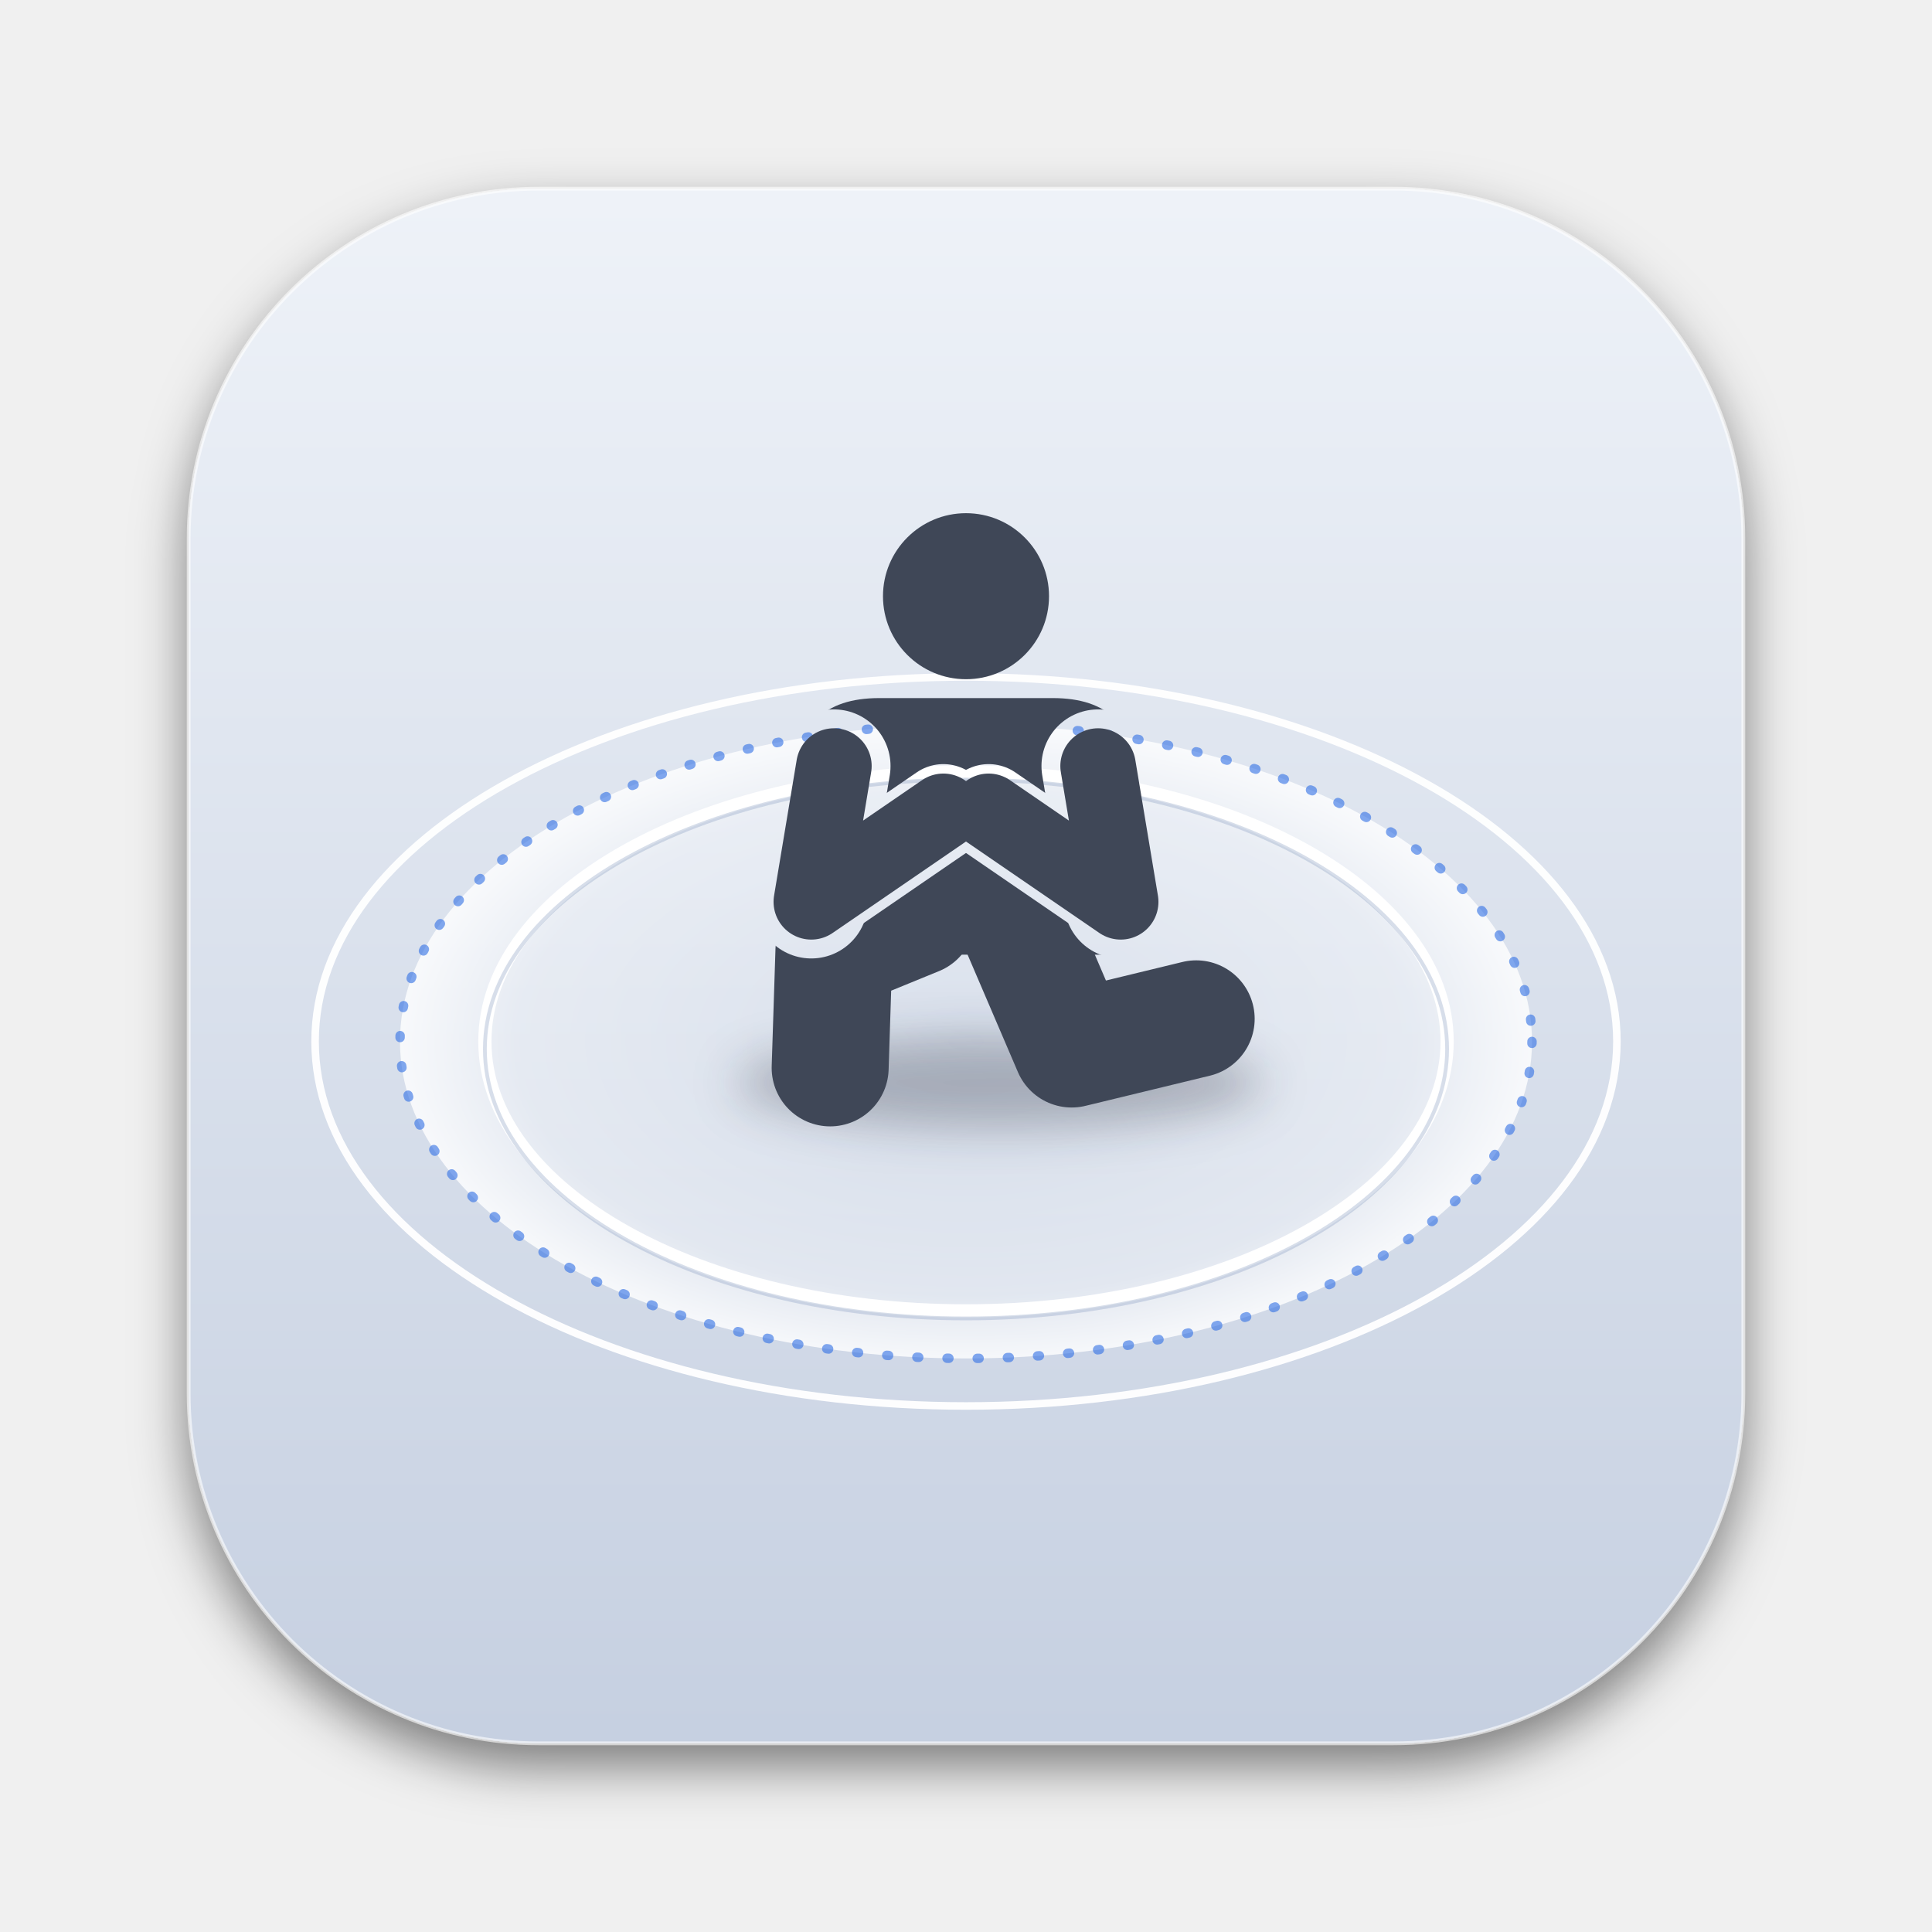
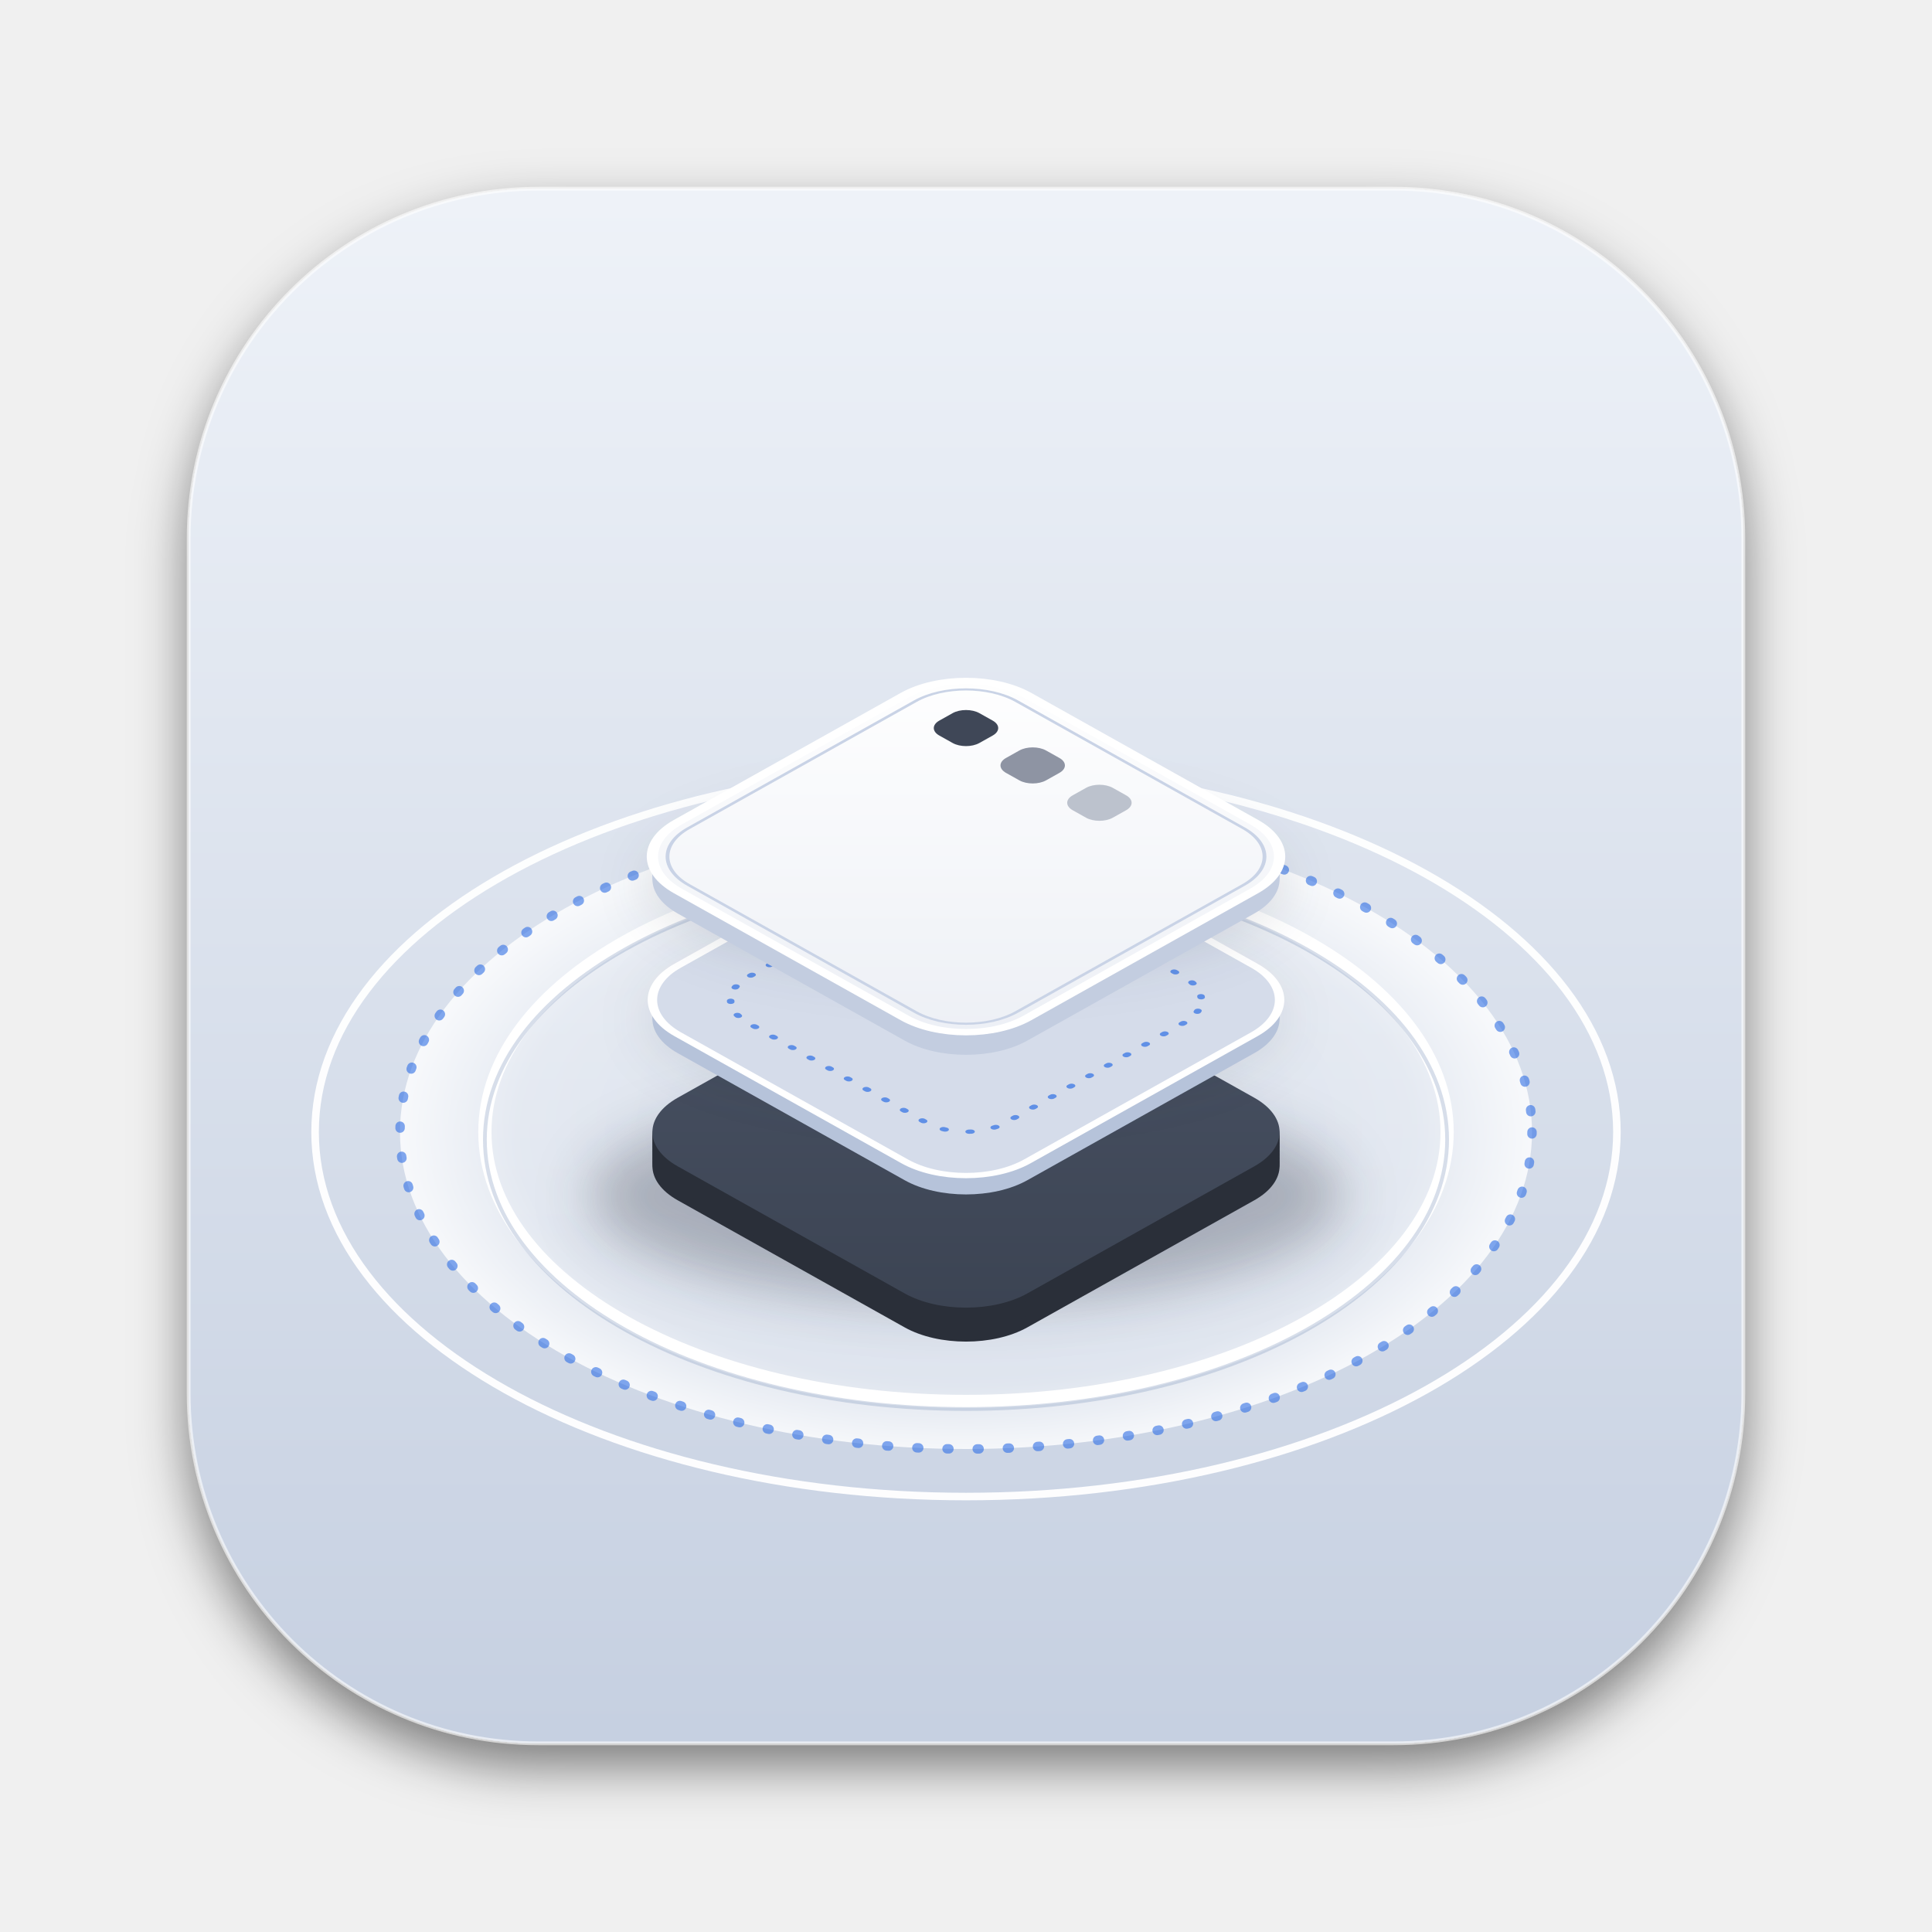
<svg xmlns="http://www.w3.org/2000/svg" viewBox="0 0 1024 1024" width="1024" height="1024">
  <defs>
    <linearGradient id="tileBg" x1="0" y1="0" x2="0" y2="1">
      <stop offset="0" stop-color="#eef2f8" />
      <stop offset="1" stop-color="#c6d0e1" />
    </linearGradient>
    <radialGradient id="field" cx="0.5" cy="0.5" r="0.5">
-       <stop offset="0" stop-color="#ffffff" stop-opacity="0.0" />
+       <stop offset="0" stop-color="#ffffff" stop-opacity="0" />
      <stop offset="0.8" stop-color="#ffffff" stop-opacity="0.35" />
      <stop offset="1" stop-color="#ffffff" stop-opacity="0.8" />
    </radialGradient>
+     <linearGradient id="slate" x1="0" y1="0" x2="1" y2="1">
+       <stop offset="0" stop-color="#4a5365" />
+       <stop offset="1" stop-color="#3b4352" />
+     </linearGradient>
+     <linearGradient id="paper" x1="0" y1="0" x2="1" y2="1">
+       <stop offset="0" stop-color="#ffffff" />
+       <stop offset="1" stop-color="#eceff5" />
+     </linearGradient>
    <filter id="iconShadow" x="-20%" y="-20%" width="140%" height="150%">
      <feDropShadow dx="0" dy="12" stdDeviation="14" flood-color="#000" flood-opacity="0.5" />
    </filter>
    <filter id="blur" x="-50%" y="-50%" width="200%" height="200%">
-       <feGaussianBlur stdDeviation="12" />
+       <feGaussianBlur stdDeviation="14" />
    </filter>
    <clipPath id="bodyClip">
      <path d="M285.4,100 H738.6 A185.4,185.4 0 0 1 924,285.4 V738.6 A185.4,185.4 0 0 1 738.6,924 H285.4 A185.4,185.4 0 0 1 100,738.6 V285.4 A185.4,185.4 0 0 1 285.4,100 Z" />
    </clipPath>
  </defs>
  <path d="M285.4,100 H738.6 A185.4,185.4 0 0 1 924,285.4 V738.6 A185.4,185.4 0 0 1 738.6,924 H285.4 A185.4,185.4 0 0 1 100,738.6 V285.4 A185.4,185.4 0 0 1 285.4,100 Z" fill="url(#tileBg)" filter="url(#iconShadow)" />
  <g clip-path="url(#bodyClip)">
-     <ellipse cx="512" cy="552" rx="300" ry="168.0" fill="url(#field)" />
-     <ellipse cx="512" cy="552" rx="345" ry="193.2" fill="none" stroke="#ffffff" stroke-opacity="0.95" stroke-width="4" />
-     <ellipse cx="512" cy="552" rx="300" ry="168.0" fill="none" stroke="#2f6fe4" stroke-opacity="0.6" stroke-width="5" stroke-dasharray="1 15" stroke-linecap="round" />
-     <ellipse cx="512" cy="552" rx="255" ry="142.8" fill="none" stroke="#ffffff" stroke-width="7" />
-     <ellipse cx="512" cy="552" rx="255" ry="142.8" fill="none" stroke="#8ea2c4" stroke-opacity="0.35" stroke-width="2" transform="translate(0 4)" />
-     <ellipse cx="530" cy="574" rx="140" ry="24" fill="#1b2233" opacity="0.28" filter="url(#blur)" />
-     <mask id="armGap" maskUnits="userSpaceOnUse" x="0" y="0" width="1024" height="1024">
-       <rect width="1024" height="1024" fill="#fff" />
-       <path d="M442,406 L430,478" fill="none" stroke="#000" stroke-width="60" stroke-linecap="round" />
-       <path d="M430,478 L500,430" fill="none" stroke="#000" stroke-width="50" stroke-linecap="round" />
-       <path d="M582,406 L594,478" fill="none" stroke="#000" stroke-width="60" stroke-linecap="round" />
-       <path d="M594,478 L524,430" fill="none" stroke="#000" stroke-width="50" stroke-linecap="round" />
-     </mask>
-     <g mask="url(#armGap)">
-       <path d="M466,370 H558 Q602,370 602,414 L584,506 H440 L422,414 Q422,370 466,370 Z" fill="#3f4757" />
-       <path d="M486,486 L442,504 L440,566" fill="none" stroke="#3f4757" stroke-width="62" stroke-linecap="round" stroke-linejoin="round" />
-       <path d="M538,486 L568,556 L634,540" fill="none" stroke="#3f4757" stroke-width="62" stroke-linecap="round" stroke-linejoin="round" />
+     <ellipse cx="512" cy="600" rx="300" ry="168.0" fill="url(#field)" />
+     <ellipse cx="512" cy="600" rx="345" ry="193.2" fill="none" stroke="#ffffff" stroke-opacity="0.95" stroke-width="4" />
+     <ellipse cx="512" cy="600" rx="300" ry="168.0" fill="none" stroke="#2f6fe4" stroke-opacity="0.6" stroke-width="5" stroke-dasharray="1 15" stroke-linecap="round" />
+     <ellipse cx="512" cy="600" rx="255" ry="142.8" fill="none" stroke="#ffffff" stroke-width="7" />
+     <ellipse cx="512" cy="600" rx="255" ry="142.8" fill="none" stroke="#8ea2c4" stroke-opacity="0.35" stroke-width="2" transform="translate(0 4)" />
+     <ellipse cx="512" cy="634" rx="200" ry="56" fill="#1b2233" opacity="0.28" filter="url(#blur)" />
+     <g transform="translate(512 618) scale(1 0.56) rotate(45)">
+       <rect x="-131.0" y="-131.0" width="262" height="262" rx="46" fill="#2a2f39" />
    </g>
-     <path d="M442,406 L430,478 L500,430" fill="none" stroke="#3f4757" stroke-width="40" stroke-linecap="round" stroke-linejoin="round" />
-     <path d="M582,406 L594,478 L524,430" fill="none" stroke="#3f4757" stroke-width="40" stroke-linecap="round" stroke-linejoin="round" />
-     <circle cx="512" cy="316" r="44" fill="#3f4757" />
+     <g transform="translate(512 616) scale(1 0.56) rotate(45)">
+       <rect x="-131.0" y="-131.0" width="262" height="262" rx="46" fill="#2a2f39" />
+     </g>
+     <g transform="translate(512 614) scale(1 0.56) rotate(45)">
+       <rect x="-131.0" y="-131.0" width="262" height="262" rx="46" fill="#2a2f39" />
+     </g>
+     <g transform="translate(512 612) scale(1 0.56) rotate(45)">
+       <rect x="-131.0" y="-131.0" width="262" height="262" rx="46" fill="#2a2f39" />
+     </g>
+     <g transform="translate(512 610) scale(1 0.56) rotate(45)">
+       <rect x="-131.0" y="-131.0" width="262" height="262" rx="46" fill="#2a2f39" />
+     </g>
+     <g transform="translate(512 608) scale(1 0.56) rotate(45)">
+       <rect x="-131.0" y="-131.0" width="262" height="262" rx="46" fill="#2a2f39" />
+     </g>
+     <g transform="translate(512 606) scale(1 0.56) rotate(45)">
+       <rect x="-131.0" y="-131.0" width="262" height="262" rx="46" fill="#2a2f39" />
+     </g>
+     <g transform="translate(512 604) scale(1 0.56) rotate(45)">
+       <rect x="-131.0" y="-131.0" width="262" height="262" rx="46" fill="#2a2f39" />
+     </g>
+     <g transform="translate(512 602) scale(1 0.56) rotate(45)">
+       <rect x="-131.0" y="-131.0" width="262" height="262" rx="46" fill="#2a2f39" />
+     </g>
+     <g transform="translate(512 600) scale(1 0.56) rotate(45)">
+       <rect x="-131.0" y="-131.0" width="262" height="262" rx="46" fill="url(#slate)" />
+     </g>
+     <ellipse cx="512" cy="540" rx="170" ry="48" fill="#1b2233" opacity="0.10" filter="url(#blur)" />
+     <g transform="translate(512 540) scale(1 0.56) rotate(45)">
+       <rect x="-131.0" y="-131.0" width="262" height="262" rx="46" fill="#b6c3da" />
+     </g>
+     <g transform="translate(512 538) scale(1 0.56) rotate(45)">
+       <rect x="-131.0" y="-131.0" width="262" height="262" rx="46" fill="#b6c3da" />
+     </g>
+     <g transform="translate(512 536) scale(1 0.56) rotate(45)">
+       <rect x="-131.0" y="-131.0" width="262" height="262" rx="46" fill="#b6c3da" />
+     </g>
+     <g transform="translate(512 534) scale(1 0.56) rotate(45)">
+       <rect x="-131.0" y="-131.0" width="262" height="262" rx="46" fill="#b6c3da" />
+     </g>
+     <g transform="translate(512 532) scale(1 0.56) rotate(45)">
+       <rect x="-131.0" y="-131.0" width="262" height="262" rx="46" fill="#b6c3da" />
+     </g>
+     <g transform="translate(512 530) scale(1 0.56) rotate(45)">
+       <rect x="-131.0" y="-131.0" width="262" height="262" rx="46" fill="#ffffff" fill-opacity="0.42" />
+       <rect x="-131.0" y="-131.0" width="262" height="262" rx="46" fill="none" stroke="#ffffff" stroke-width="5" />
+       <rect x="-97.0" y="-97.0" width="194" height="194" rx="30" fill="none" stroke="#2f6fe4" stroke-opacity="0.7" stroke-width="4" stroke-dasharray="1 13" stroke-linecap="round" />
+     </g>
+     <ellipse cx="512" cy="468" rx="170" ry="48" fill="#1b2233" opacity="0.12" filter="url(#blur)" />
+     <g transform="translate(512 466) scale(1 0.56) rotate(45)">
+       <rect x="-131.0" y="-131.0" width="262" height="262" rx="46" fill="#c3cde0" />
+     </g>
+     <g transform="translate(512 464) scale(1 0.56) rotate(45)">
+       <rect x="-131.0" y="-131.0" width="262" height="262" rx="46" fill="#c3cde0" />
+     </g>
+     <g transform="translate(512 462) scale(1 0.56) rotate(45)">
+       <rect x="-131.0" y="-131.0" width="262" height="262" rx="46" fill="#c3cde0" />
+     </g>
+     <g transform="translate(512 460) scale(1 0.56) rotate(45)">
+       <rect x="-131.0" y="-131.0" width="262" height="262" rx="46" fill="#c3cde0" />
+     </g>
+     <g transform="translate(512 458) scale(1 0.56) rotate(45)">
+       <rect x="-131.0" y="-131.0" width="262" height="262" rx="46" fill="#c3cde0" />
+     </g>
+     <g transform="translate(512 456) scale(1 0.56) rotate(45)">
+       <rect x="-131.0" y="-131.0" width="262" height="262" rx="46" fill="#c3cde0" />
+     </g>
+     <g transform="translate(512 454) scale(1 0.56) rotate(45)">
+       <rect x="-131.0" y="-131.0" width="262" height="262" rx="46" fill="url(#paper)" />
+       <rect x="-131.0" y="-131.0" width="262" height="262" rx="46" fill="none" stroke="#ffffff" stroke-width="6" />
+       <rect x="-123.0" y="-123.0" width="246" height="246" rx="38" fill="none" stroke="#c9d3e6" stroke-width="2" />
+       <rect x="-101.0" y="-101.0" width="30" height="30" rx="10" fill="#3f4757" />
+       <rect x="-51.0" y="-101.0" width="30" height="30" rx="10" fill="#8e94a3" />
+       <rect x="-1.0" y="-101.0" width="30" height="30" rx="10" fill="#bcc2cd" />
+     </g>
  </g>
  <path d="M285.4,100 H738.6 A185.4,185.4 0 0 1 924,285.4 V738.6 A185.4,185.4 0 0 1 738.6,924 H285.4 A185.4,185.4 0 0 1 100,738.6 V285.4 A185.4,185.4 0 0 1 285.4,100 Z" fill="none" stroke="#ffffff" stroke-opacity="0.6" stroke-width="2" />
</svg>
